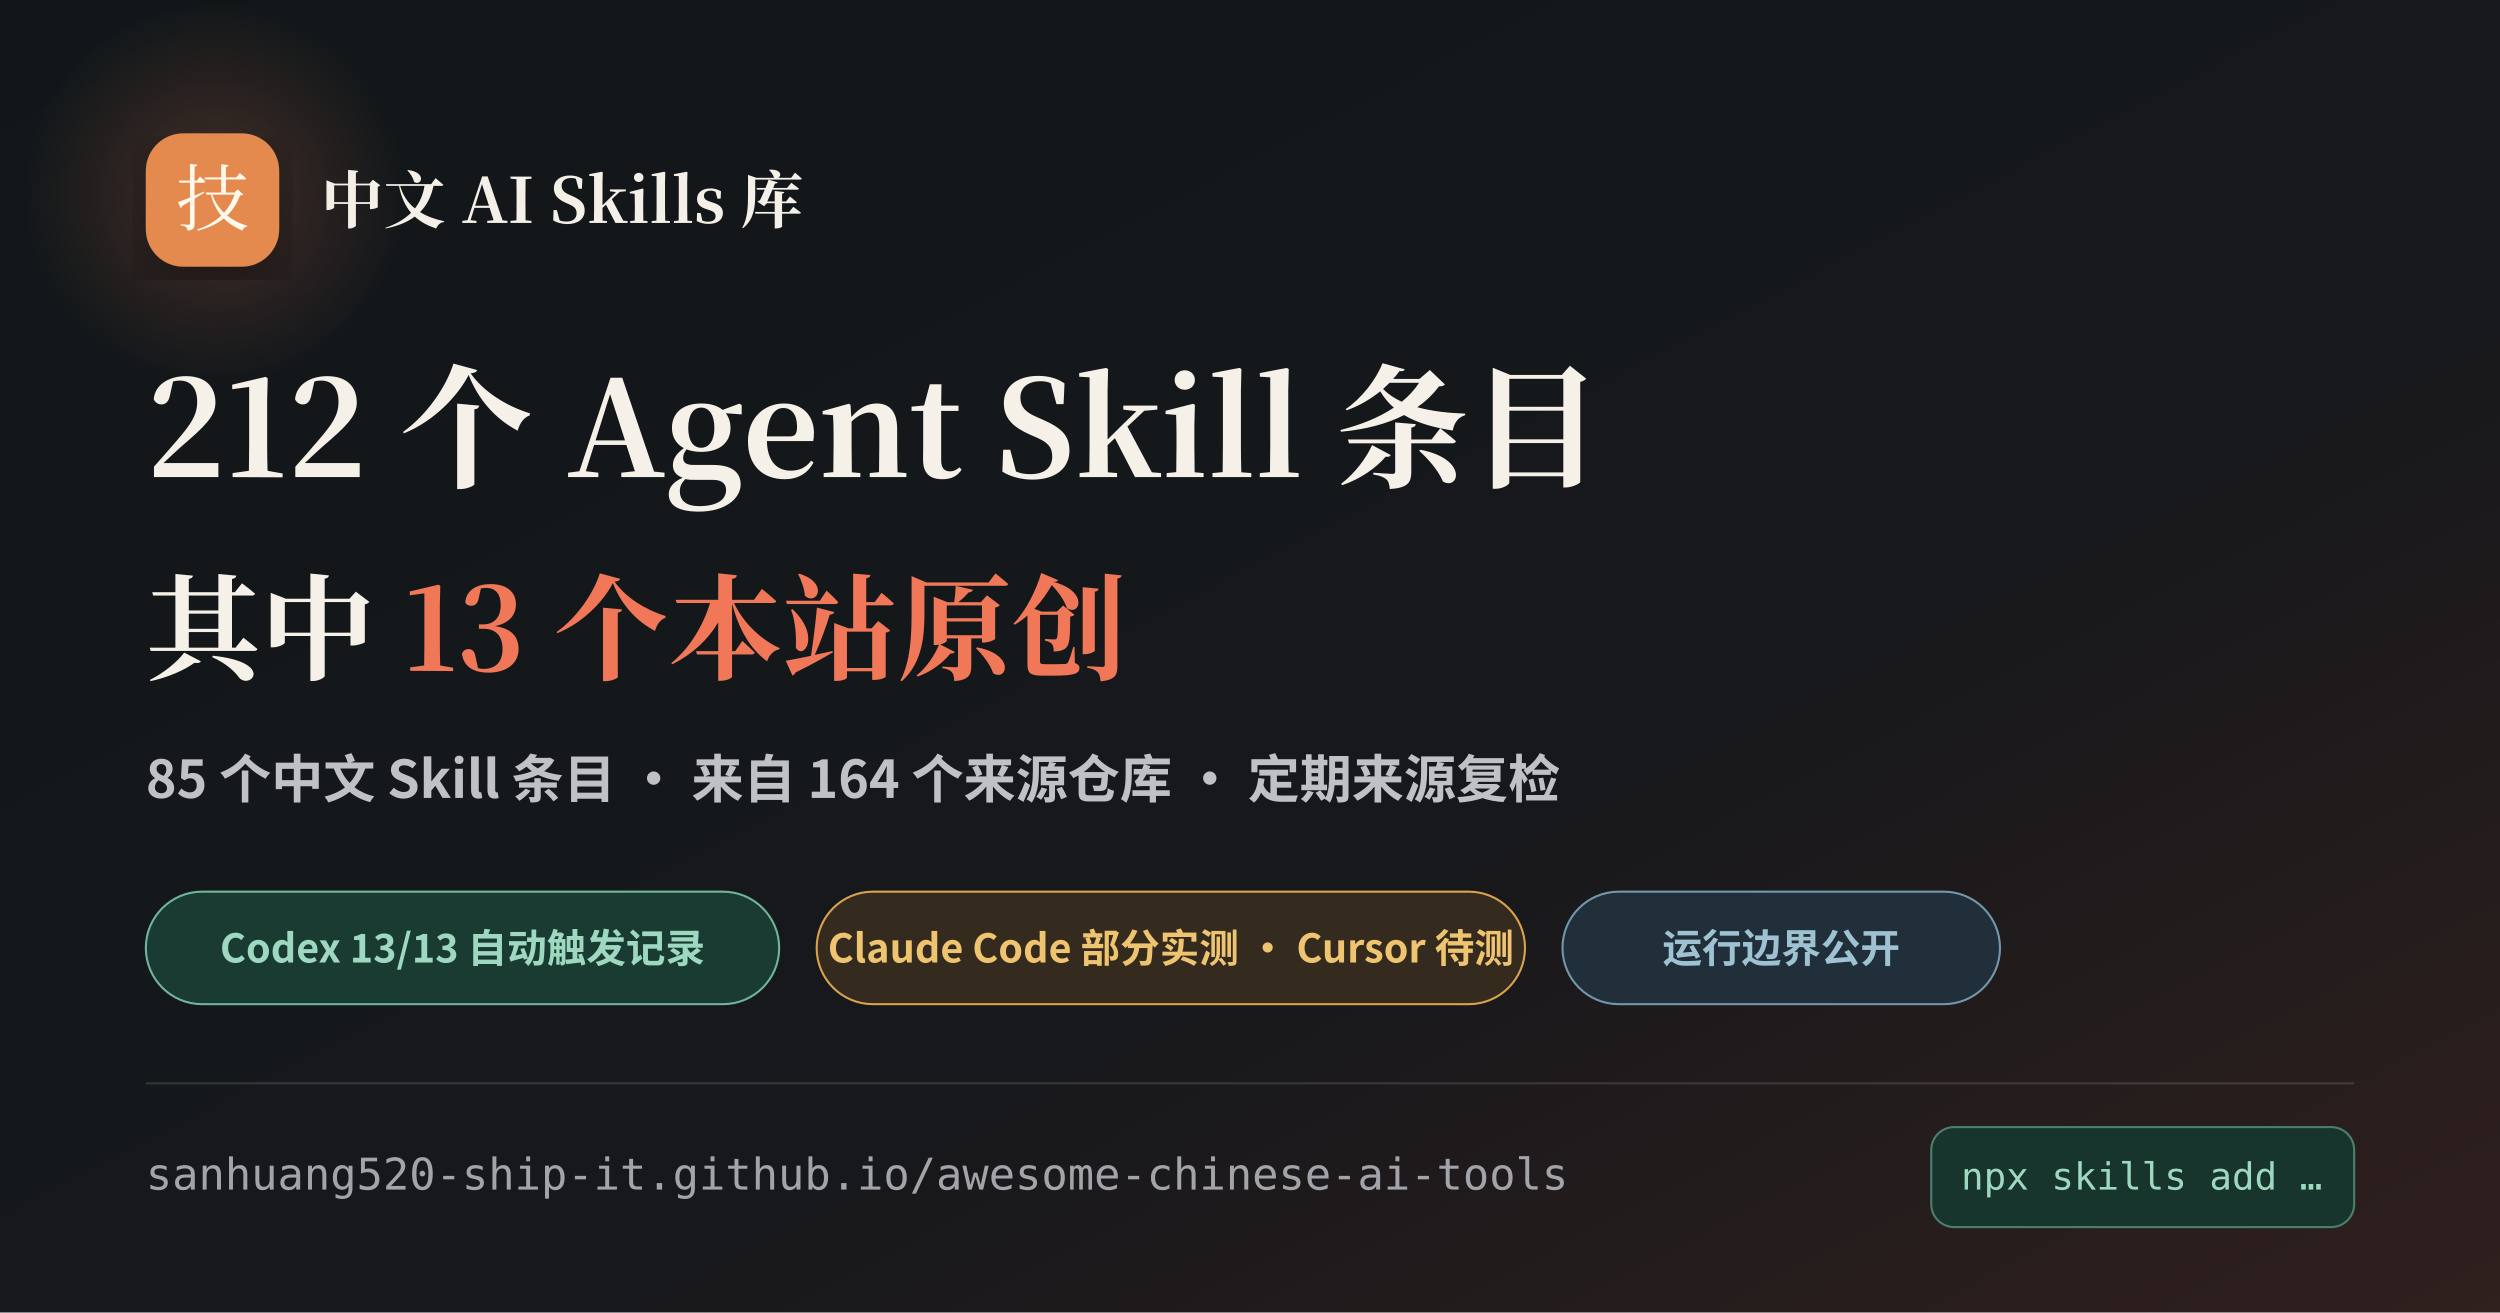
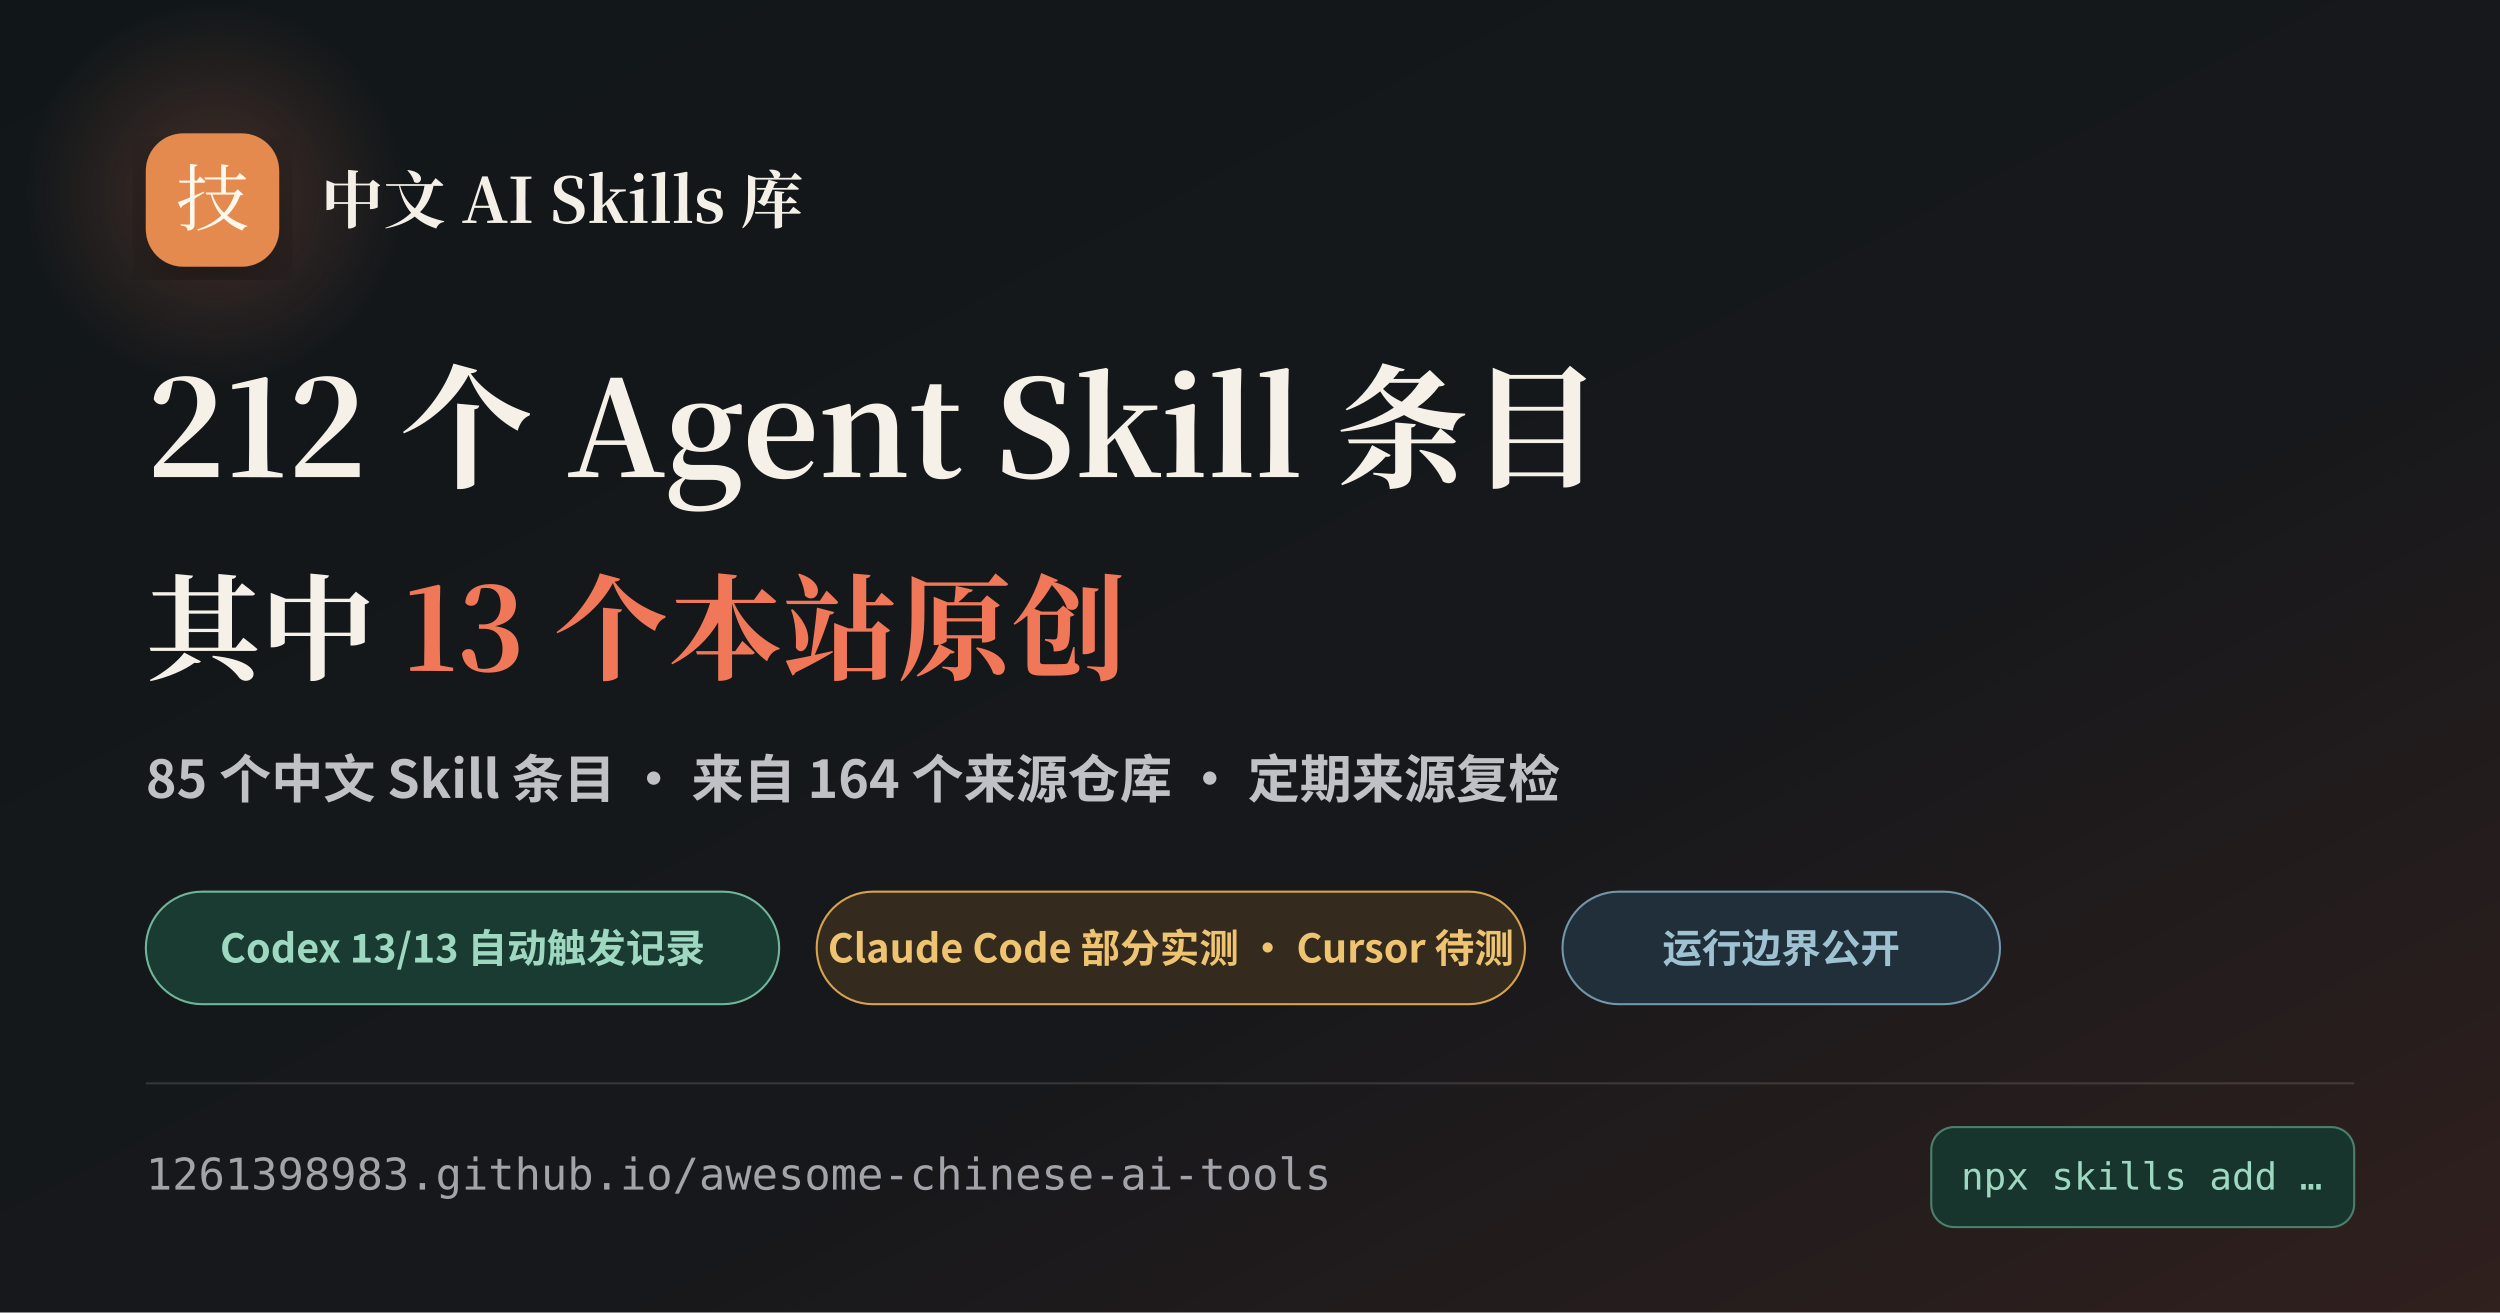
<svg xmlns="http://www.w3.org/2000/svg" width="1200" height="630" viewBox="0 0 1200 630" role="img" aria-labelledby="title desc">
  <defs>
    <linearGradient id="bg" x1="0" y1="0" x2="1" y2="1">
      <stop offset="0" stop-color="#111719" />
      <stop offset=".62" stop-color="#17181b" />
      <stop offset="1" stop-color="#30201e" />
    </linearGradient>
    <radialGradient id="glow">
      <stop stop-color="#e0795a" stop-opacity=".24" />
      <stop offset="1" stop-color="#e0795a" stop-opacity="0" />
    </radialGradient>
    <filter id="shadow">
      <feDropShadow dx="0" dy="8" stdDeviation="14" flood-color="#000" flood-opacity=".45" />
    </filter>
  </defs>
  <rect width="1200" height="630" fill="url(#bg)" />
  <circle cx="103" cy="93" r="92" fill="url(#glow)" />
  <rect x="70" y="64" width="64" height="64" rx="18" fill="#e58a4f" filter="url(#shadow)" />
  <text x="102" y="108" text-anchor="middle" fill="#fff8eb" font-size="35" font-family="Songti SC,Noto Serif CJK SC,serif">技</text>
  <text x="154" y="107" fill="#f4f0e8" font-size="30" font-weight="650" font-family="Songti SC,Noto Serif CJK SC,serif">中文 AI Skills 库</text>
  <text x="70" y="229" fill="#f5f1e9" font-size="64" font-weight="650" font-family="Songti SC,Noto Serif CJK SC,serif">212 个 Agent Skill 条目</text>
  <text x="70" y="322" fill="#f5f1e9" font-size="55" font-weight="650" font-family="Songti SC,Noto Serif CJK SC,serif">其中 <tspan fill="#f07858">13 个本站原创</tspan>
  </text>
  <text x="70" y="383" fill="#bfc1c6" font-size="25" font-weight="550" font-family="Avenir Next,PingFang SC,Noto Sans CJK SC,sans-serif">85 个中文 Skill 条目 · 来自 164 个来源仓库 · 定期来源复检</text>
  <g transform="translate(70 428)" font-family="Avenir Next,PingFang SC,Noto Sans CJK SC,sans-serif" font-size="19" font-weight="700">
    <rect width="304" height="54" rx="27" fill="#193b31" stroke="#70b59a" />
    <text x="152" y="34" text-anchor="middle" fill="#9ed8c0">Codex 13/13 自动触发记录</text>
    <rect x="322" width="340" height="54" rx="27" fill="#352a1e" stroke="#d7a44d" />
    <text x="492" y="34" text-anchor="middle" fill="#efc470">Claude Code 部分实测 · Cursor 待测</text>
    <rect x="680" width="210" height="54" rx="27" fill="#202f39" stroke="#7397aa" />
    <text x="785" y="34" text-anchor="middle" fill="#9fc2d3">运行边界公开</text>
  </g>
  <line x1="70" y1="520" x2="1130" y2="520" stroke="#f4f0e8" stroke-opacity=".14" />
-   <text x="70" y="571" fill="#a3a4aa" font-size="21" font-family="ui-monospace,SFMono-Regular,Menlo,monospace">sanhuang520-ship-it.github.io/awesome-chinese-ai-tools</text>
+   <text x="70" y="571" fill="#a3a4aa" font-size="21" font-family="ui-monospace,SFMono-Regular,Menlo,monospace">1261398983.github.io/awesome-chinese-ai-tools</text>
  <rect x="927" y="541" width="203" height="48" rx="11" fill="#17352d" stroke="#4c806d" />
  <text x="1028" y="571" text-anchor="middle" fill="#9ed8c0" font-size="18" font-family="ui-monospace,SFMono-Regular,Menlo,monospace">npx skills add …</text>
</svg>
